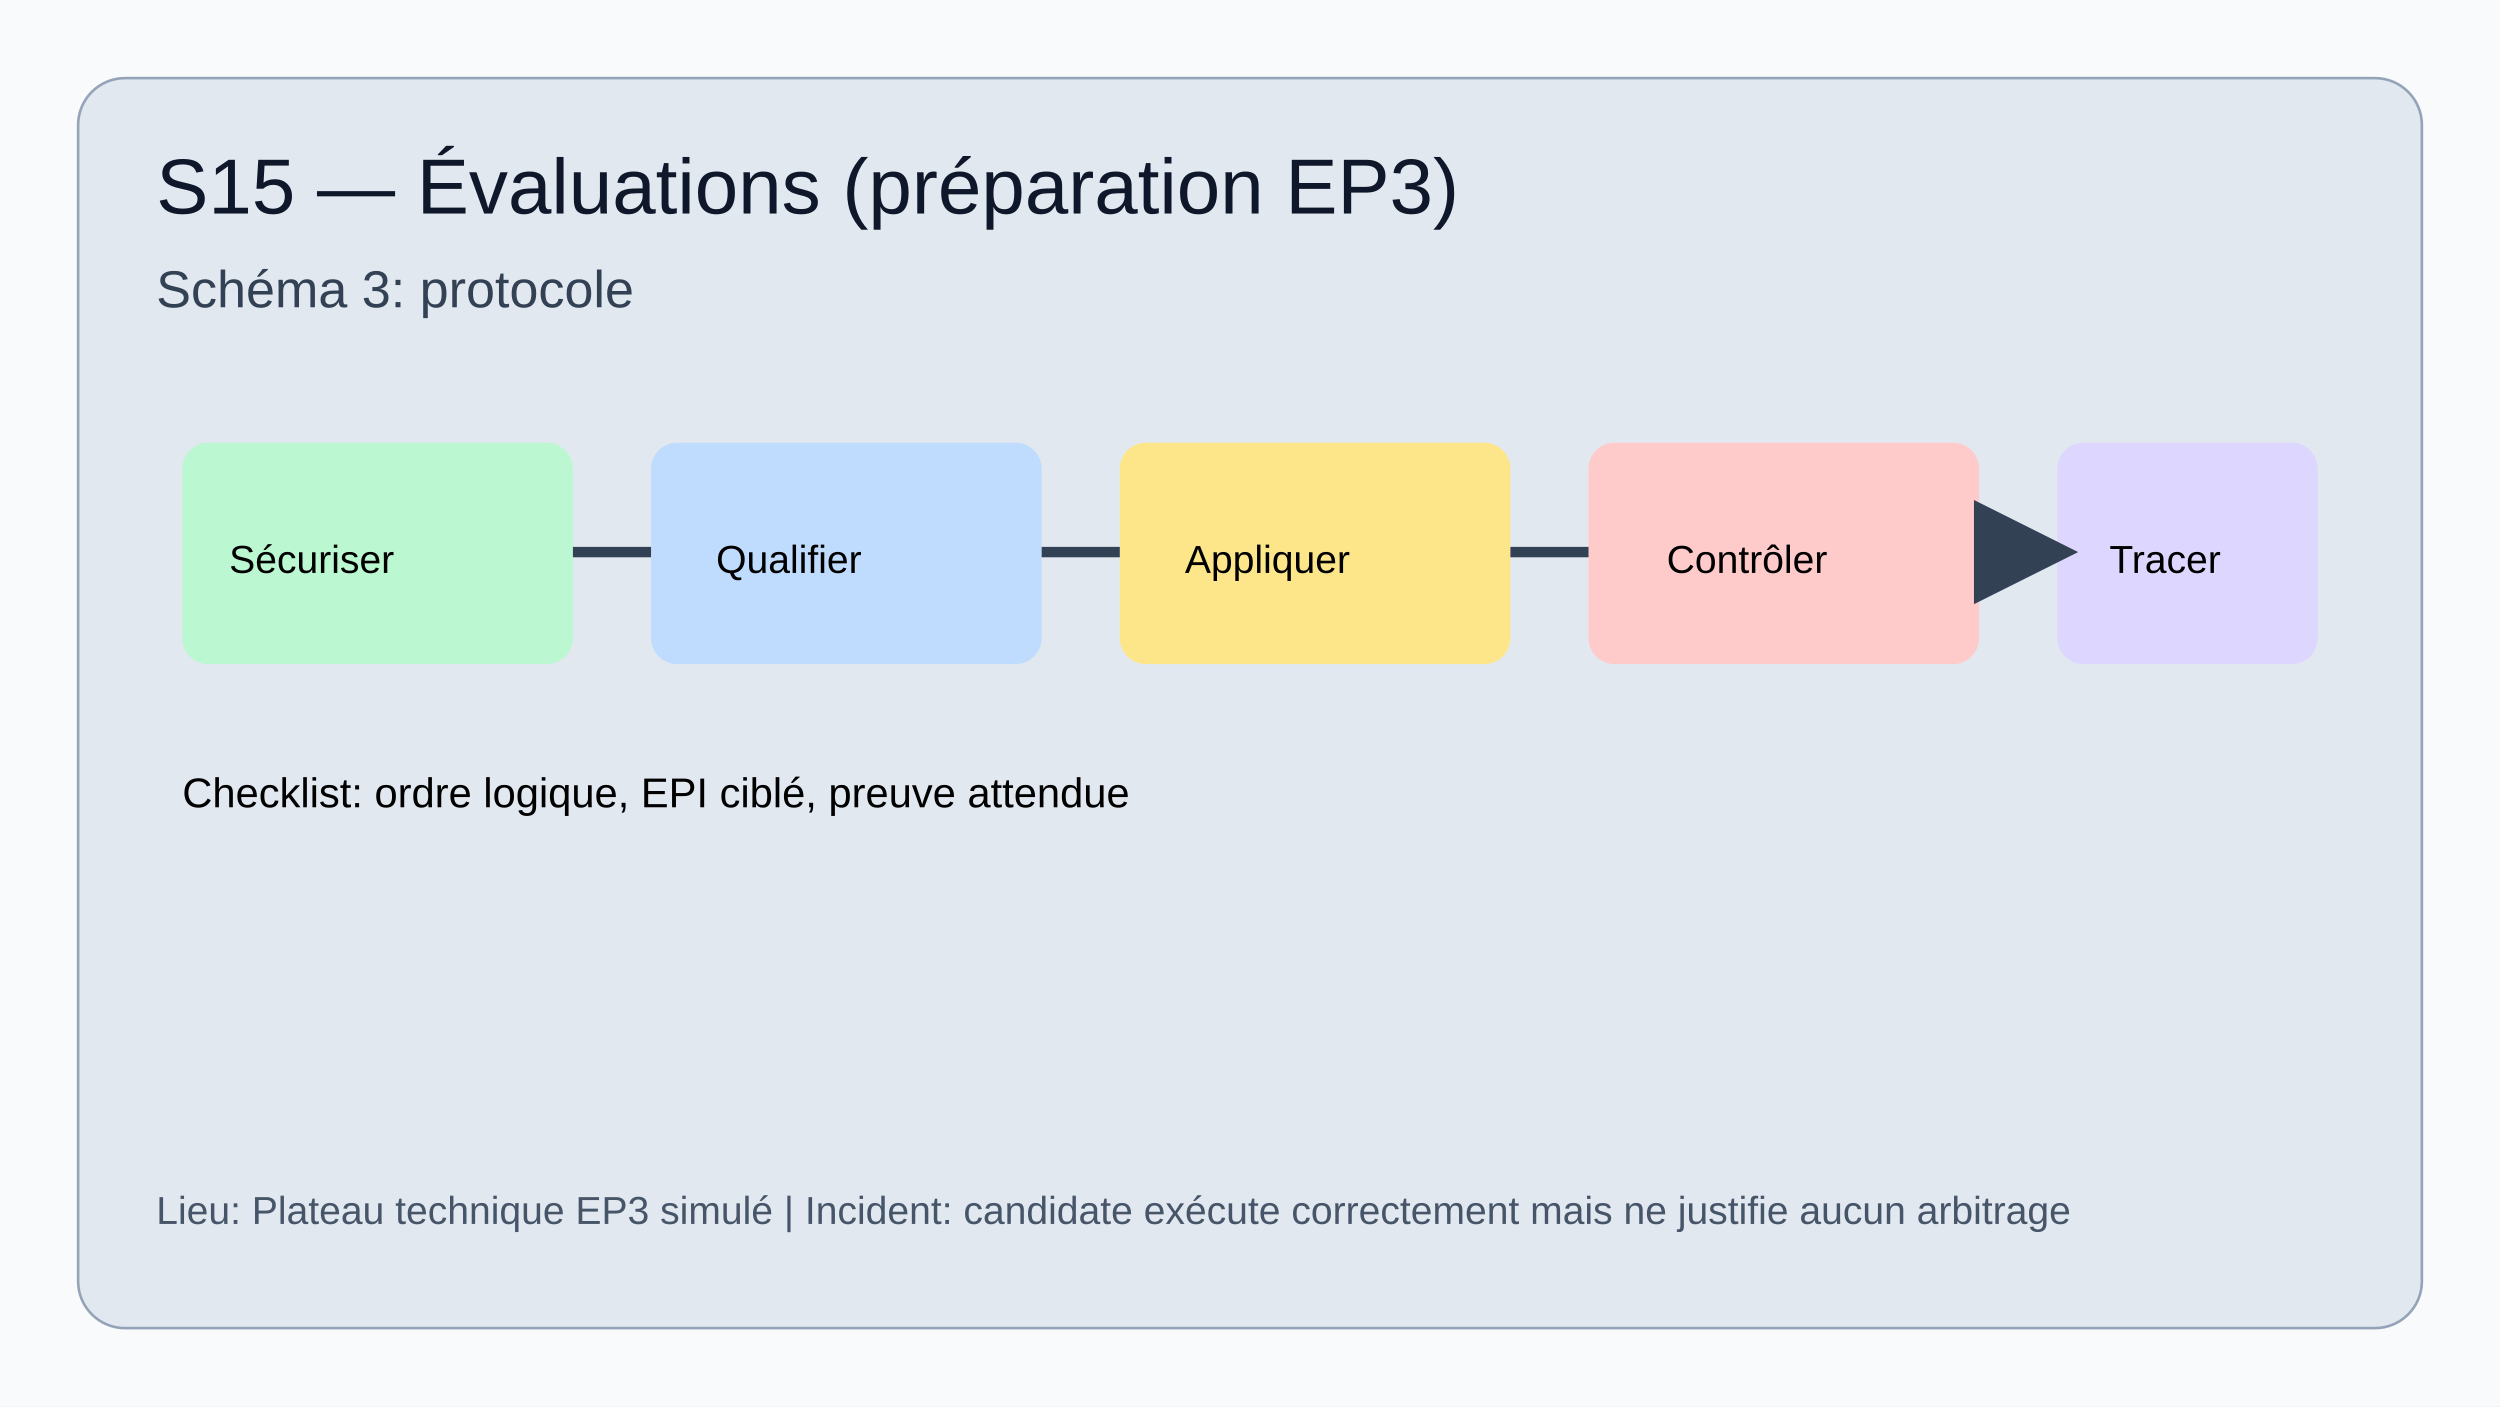
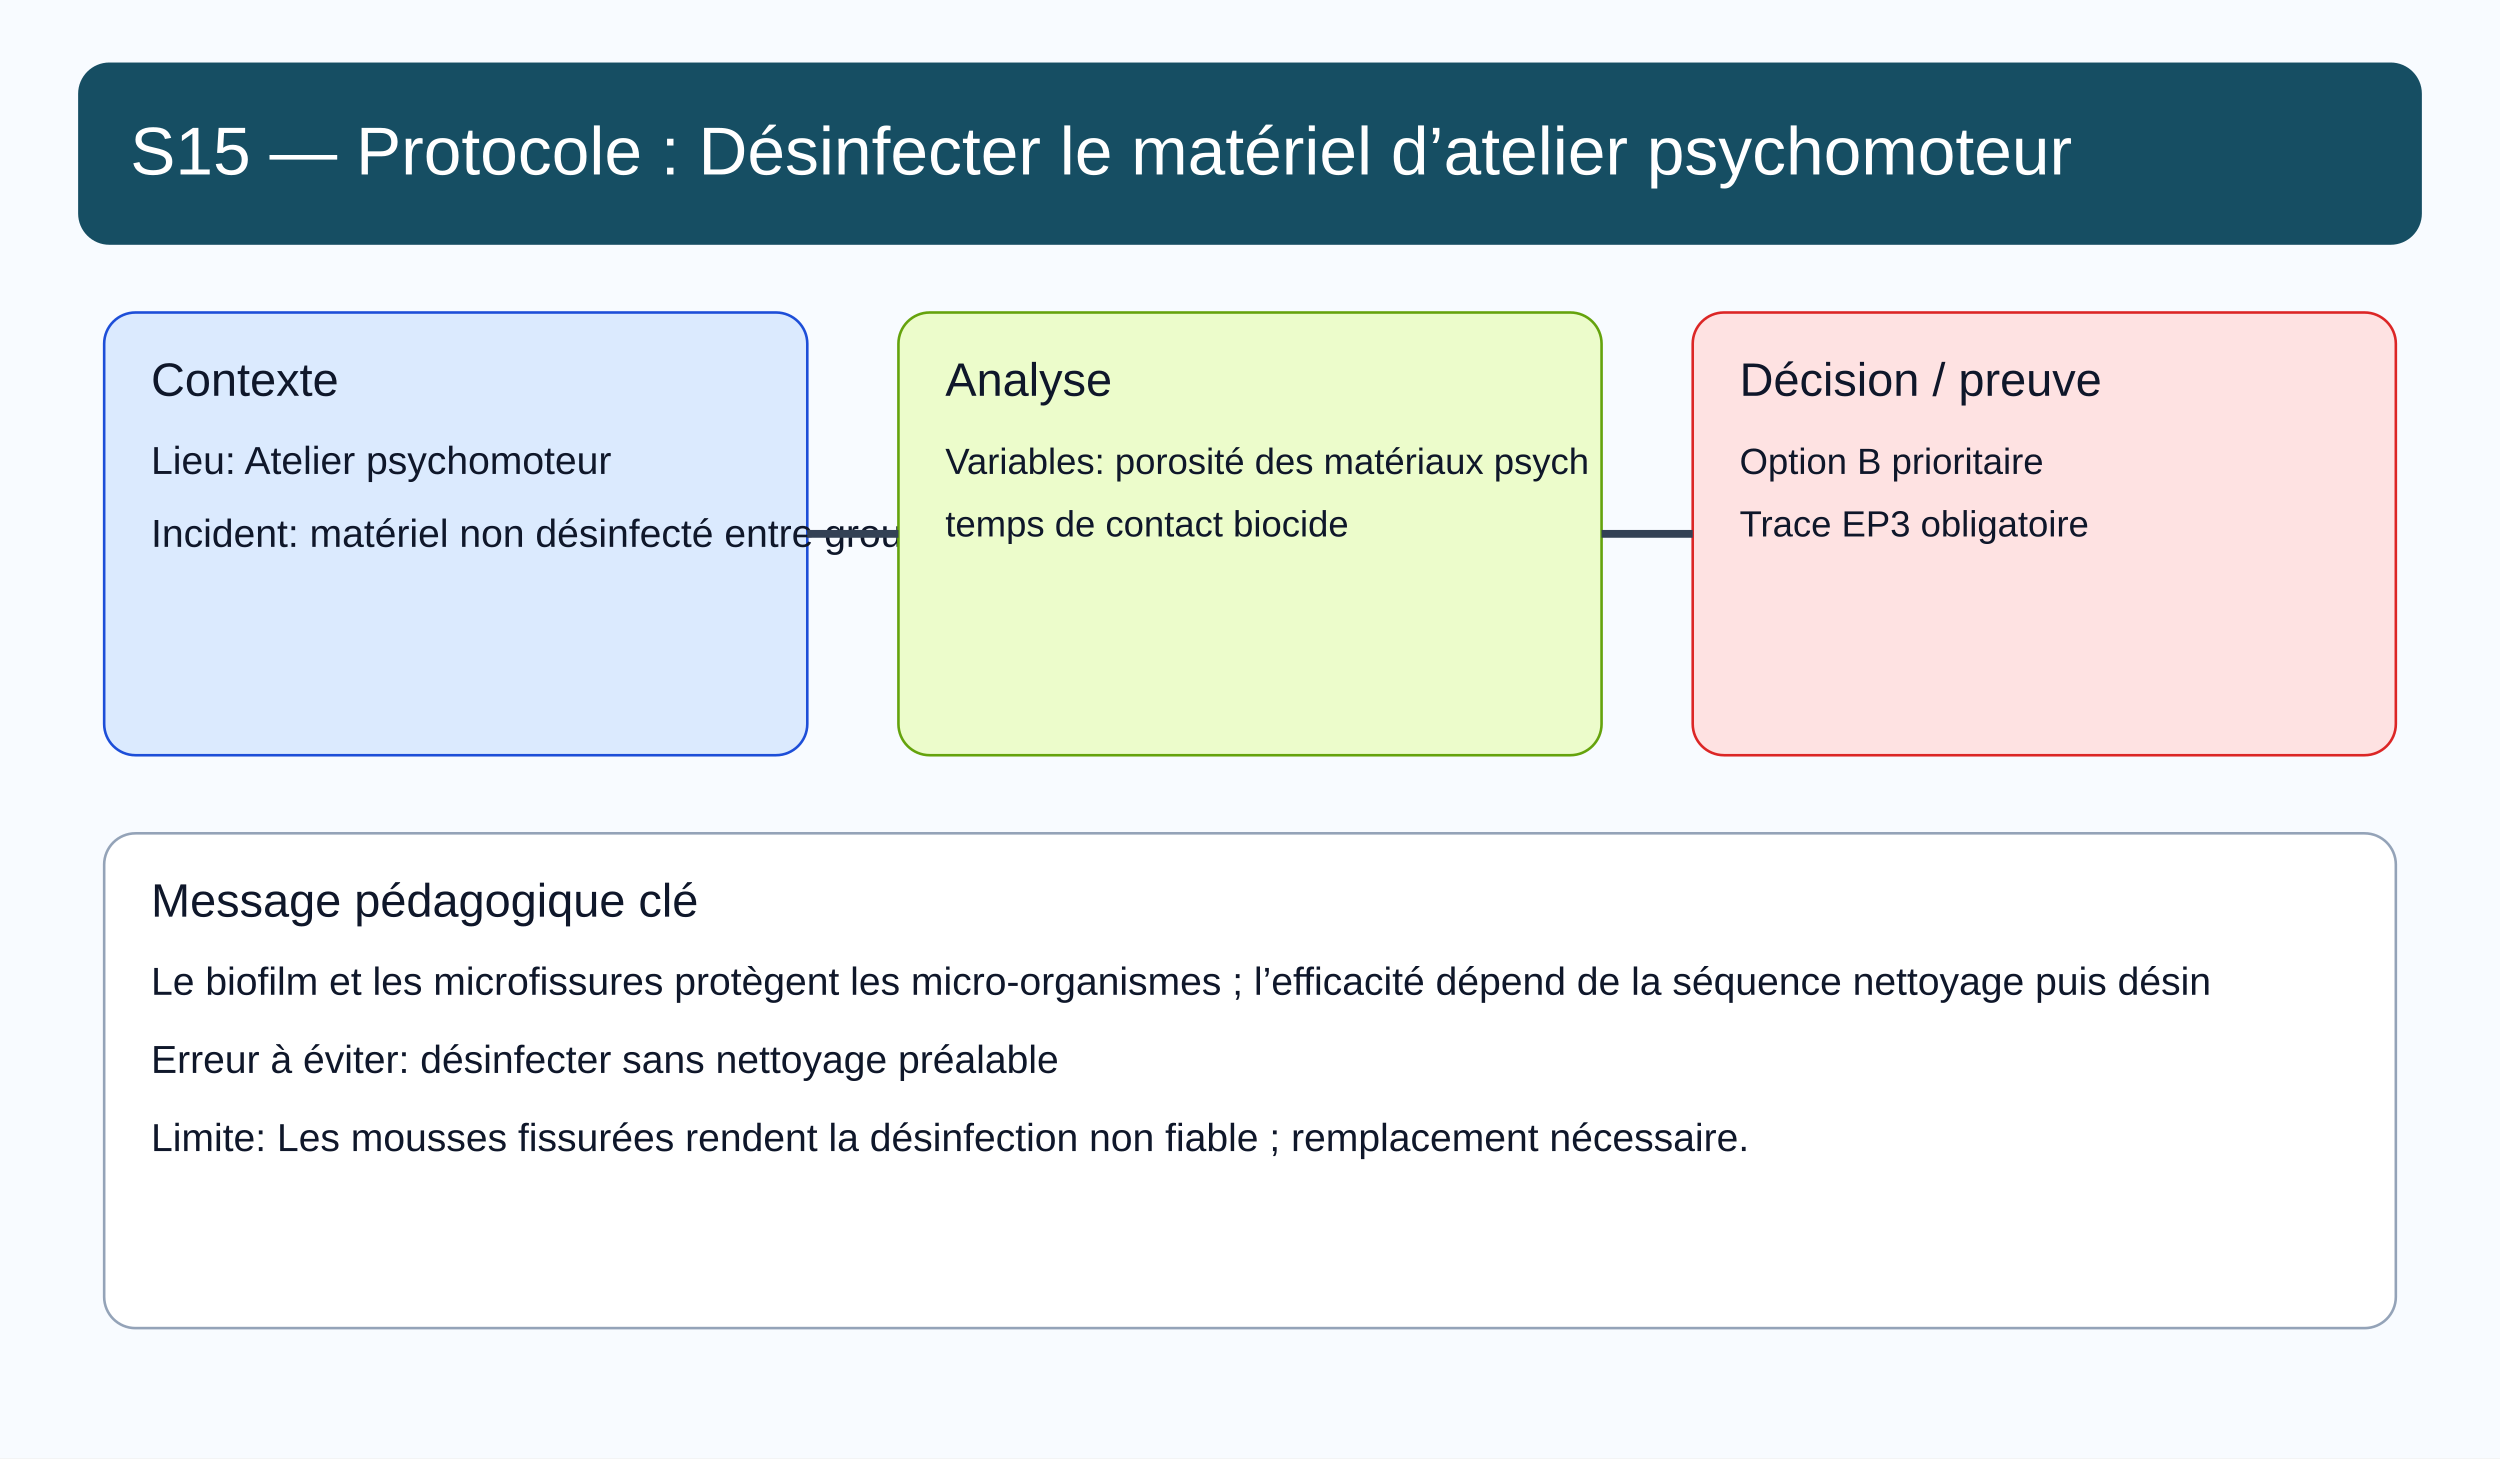
- <svg xmlns="http://www.w3.org/2000/svg" viewBox="0 0 960 540">
-   <rect width="960" height="540" fill="#f8fafc" />
-   <rect x="30" y="30" width="900" height="480" rx="18" fill="#e2e8f0" stroke="#94a3b8" />
-   <text x="60" y="82" font-size="30" font-family="Arial" fill="#0f172a">S15 — Évaluations (préparation EP3)</text>
-   <text x="60" y="118" font-size="20" font-family="Arial" fill="#334155">Schéma 3: protocole</text>
-   <rect x="70" y="170" width="150" height="85" rx="10" fill="#bbf7d0" />
-   <text x="88" y="220" font-size="15" font-family="Arial">Sécuriser</text>
-   <rect x="250" y="170" width="150" height="85" rx="10" fill="#bfdbfe" />
-   <text x="275" y="220" font-size="15" font-family="Arial">Qualifier</text>
-   <rect x="430" y="170" width="150" height="85" rx="10" fill="#fde68a" />
-   <text x="455" y="220" font-size="15" font-family="Arial">Appliquer</text>
-   <rect x="610" y="170" width="150" height="85" rx="10" fill="#fecaca" />
-   <text x="640" y="220" font-size="15" font-family="Arial">Contrôler</text>
-   <rect x="790" y="170" width="100" height="85" rx="10" fill="#ddd6fe" />
-   <text x="810" y="220" font-size="15" font-family="Arial">Tracer</text>
-   <path d="M220 212h30M400 212h30M580 212h30M760 212h30" stroke="#334155" stroke-width="4" marker-end="url(#a)" />
-   <text x="70" y="310" font-size="16" font-family="Arial">Checklist: ordre logique, EPI ciblé, preuve attendue</text>
-   <text x="60" y="470" font-size="15" font-family="Arial" fill="#475569">Lieu: Plateau technique EP3 simulé | Incident: candidate exécute correctement mais ne justifie aucun arbitrage</text>
-   <defs>
-     <marker id="a" markerWidth="10" markerHeight="10" refX="8" refY="5" orient="auto">
-       <polygon points="0,0 10,5 0,10" fill="#334155" />
-     </marker>
-   </defs>
+ <svg xmlns="http://www.w3.org/2000/svg" width="960" height="560" viewBox="0 0 960 560">
+   <rect width="960" height="560" fill="#f8fbff" />
+   <rect x="30" y="24" width="900" height="70" rx="12" fill="#164e63" />
+   <text x="50" y="67" font-size="26" fill="#fff" font-family="Arial">S15 — Protocole : Désinfecter le matériel d’atelier psychomoteur</text>
+   <rect x="40" y="120" width="270" height="170" rx="12" fill="#dbeafe" stroke="#1d4ed8" />
+   <text x="58" y="152" font-size="18" fill="#0f172a" font-family="Arial">Contexte</text>
+   <text x="58" y="182" font-size="15" fill="#0f172a" font-family="Arial">Lieu: Atelier psychomoteur</text>
+   <text x="58" y="210" font-size="15" fill="#0f172a" font-family="Arial">Incident: matériel non désinfecté entre groupes</text>
+   <rect x="345" y="120" width="270" height="170" rx="12" fill="#ecfccb" stroke="#65a30d" />
+   <text x="363" y="152" font-size="18" fill="#0f172a" font-family="Arial">Analyse</text>
+   <text x="363" y="182" font-size="14" fill="#0f172a" font-family="Arial">Variables: porosité des matériaux psych</text>
+   <text x="363" y="206" font-size="14" fill="#0f172a" font-family="Arial">temps de contact biocide</text>
+   <rect x="650" y="120" width="270" height="170" rx="12" fill="#fee2e2" stroke="#dc2626" />
+   <text x="668" y="152" font-size="18" fill="#0f172a" font-family="Arial">Décision / preuve</text>
+   <text x="668" y="182" font-size="14" fill="#0f172a" font-family="Arial">Option B prioritaire</text>
+   <text x="668" y="206" font-size="14" fill="#0f172a" font-family="Arial">Trace EP3 obligatoire</text>
+   <line x1="310" y1="205" x2="345" y2="205" stroke="#334155" stroke-width="3" />
+   <line x1="615" y1="205" x2="650" y2="205" stroke="#334155" stroke-width="3" />
+   <rect x="40" y="320" width="880" height="190" rx="12" fill="#ffffff" stroke="#94a3b8" />
+   <text x="58" y="352" font-size="18" fill="#0f172a" font-family="Arial">Message pédagogique clé</text>
+   <text x="58" y="382" font-size="15" fill="#0f172a" font-family="Arial">Le biofilm et les microfissures protègent les micro-organismes ; l’efficacité dépend de la séquence nettoyage puis désin</text>
+   <text x="58" y="412" font-size="15" fill="#0f172a" font-family="Arial">Erreur à éviter: désinfecter sans nettoyage préalable</text>
+   <text x="58" y="442" font-size="15" fill="#0f172a" font-family="Arial">Limite: Les mousses fissurées rendent la désinfection non fiable ; remplacement nécessaire.</text>
</svg>
